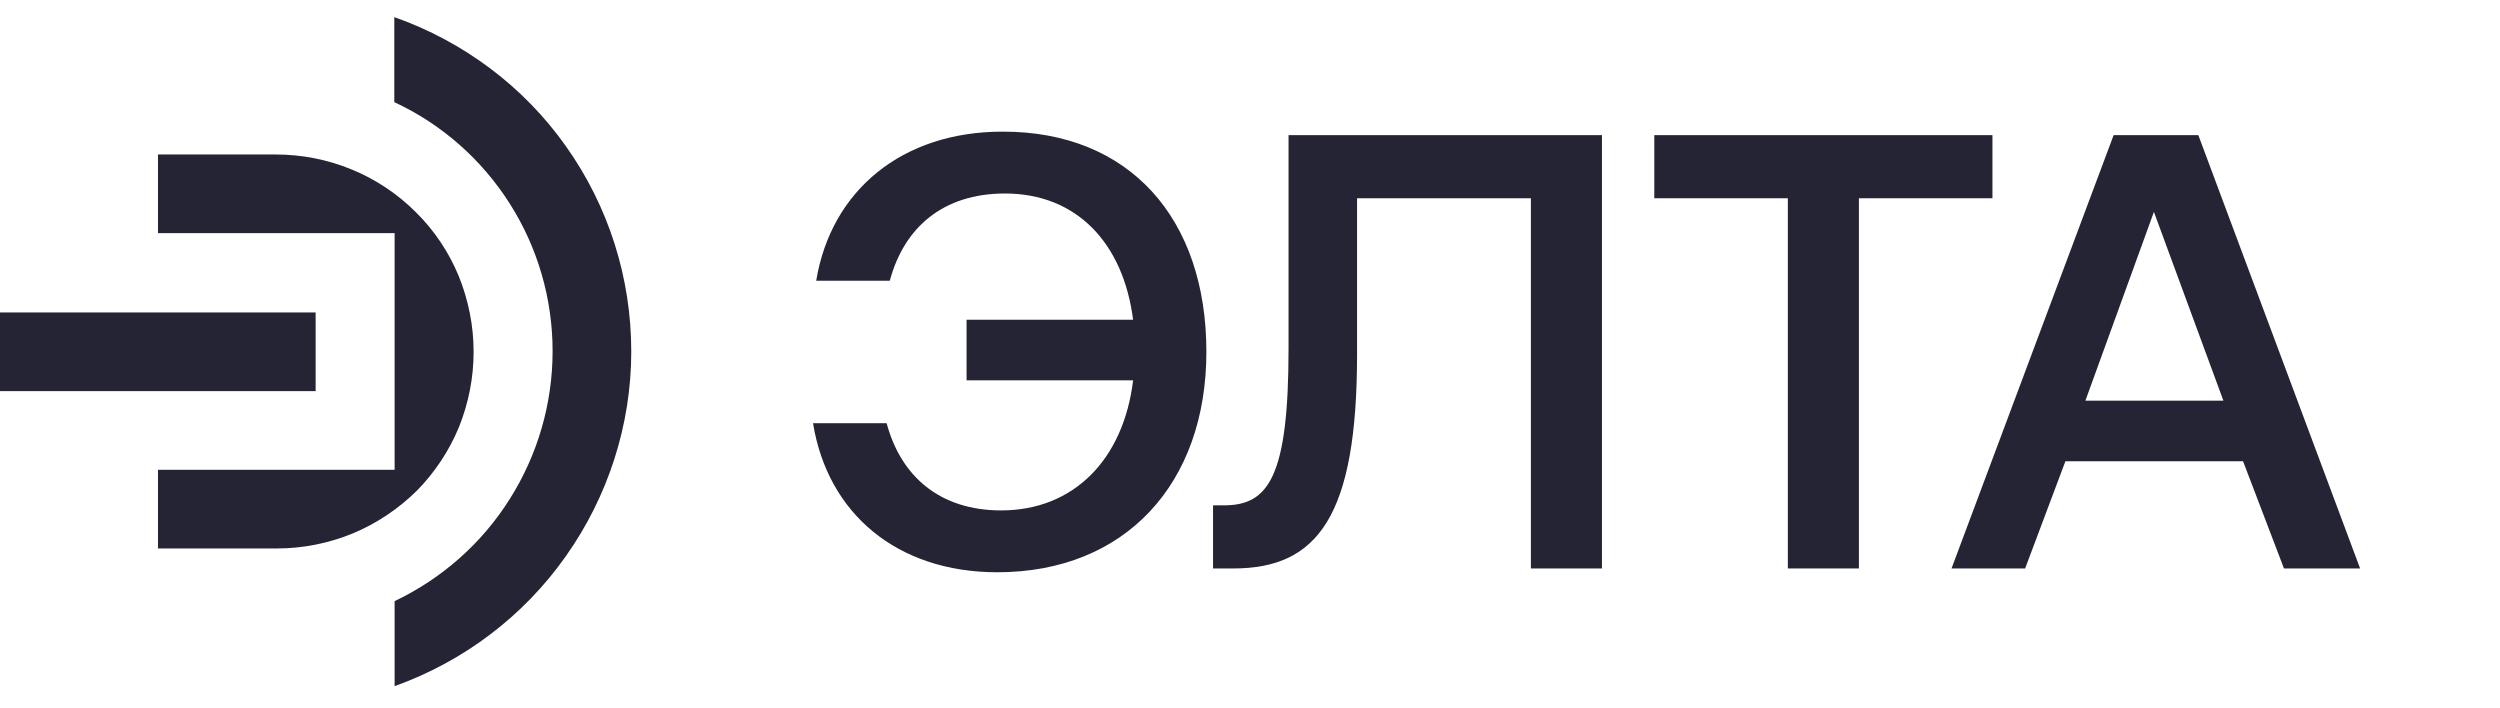
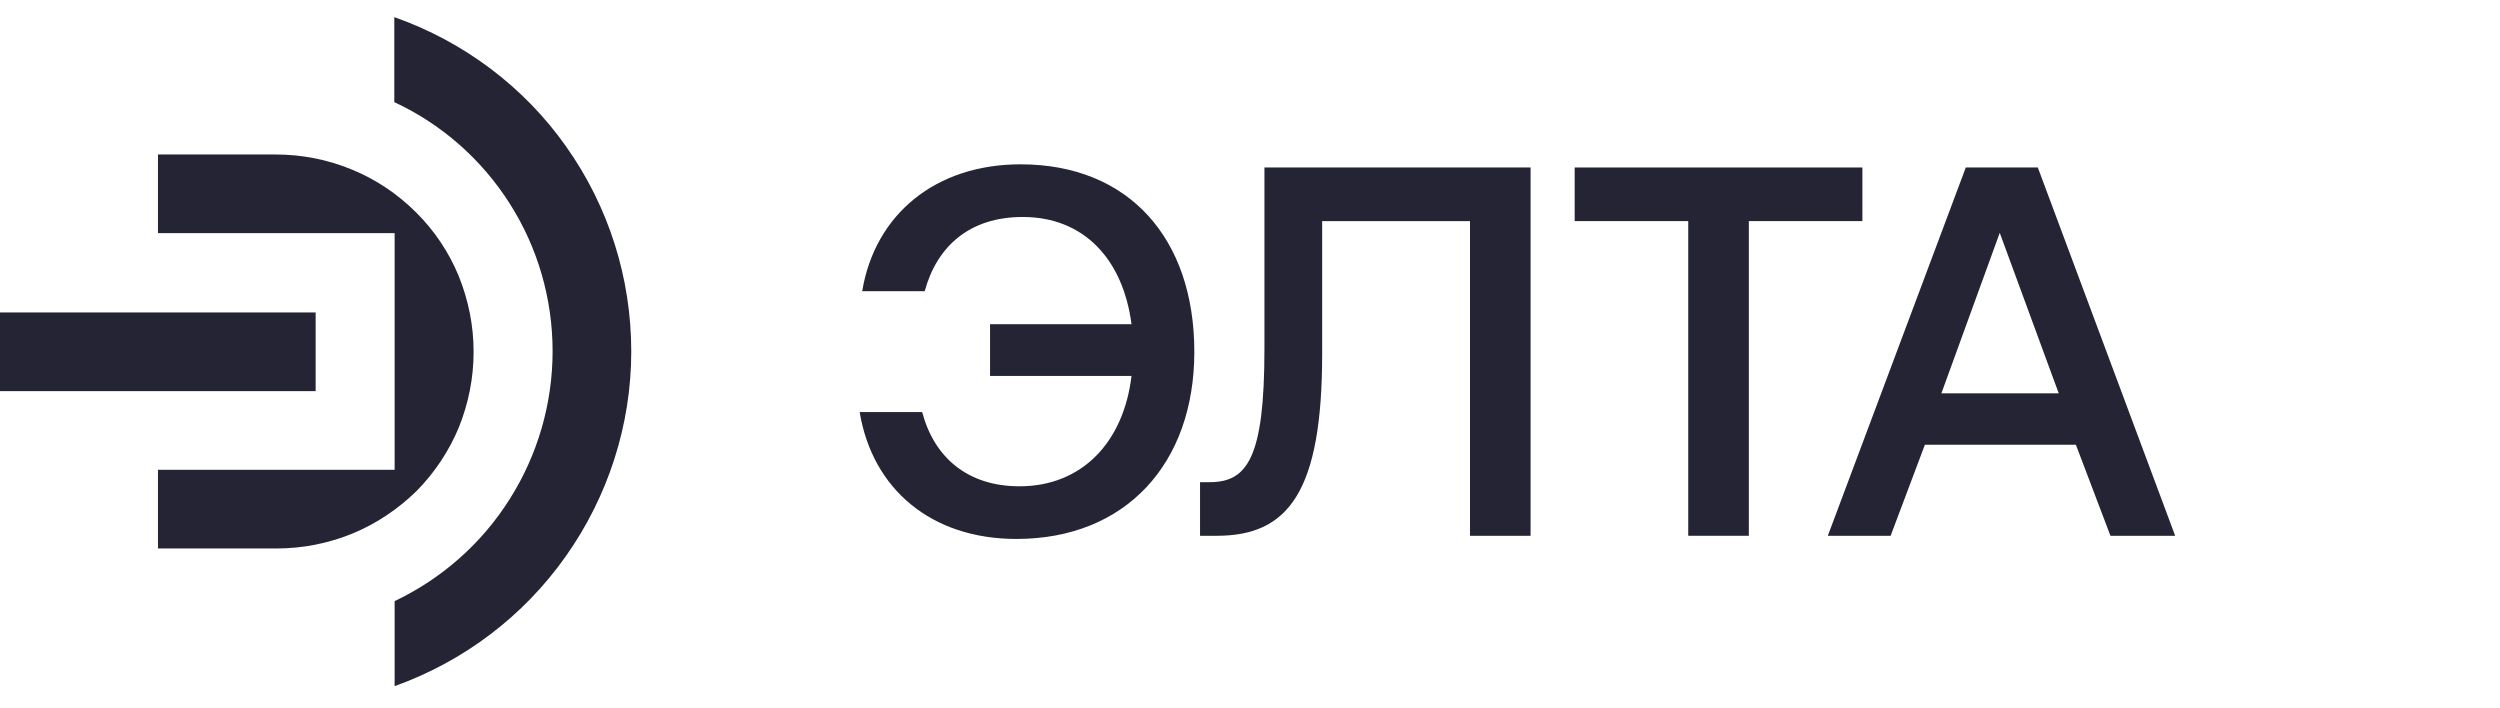
<svg xmlns="http://www.w3.org/2000/svg" version="1.1" id="Layer_1" x="0px" y="0px" viewBox="0 0 788.1 222.9" style="enable-background:new 0 0 788.1 222.9;" xml:space="preserve">
  <style type="text/css">
	.st0{fill:#242435;}
</style>
  <g>
-     <path class="st0" d="M380.3,110.9c0,41.6-25.6,69.5-65.9,69.5c-31.6,0-53.5-18.5-58.1-47h23.2c4.5,16.8,16.8,27.5,36.1,27.5   c23,0,38.6-16.2,41.6-41h-52.5v-19.1h52.5c-3.1-24.2-17.8-39.8-40.4-39.8c-19.5,0-31.8,10.7-36.3,27.5h-23.2   c4.7-28.5,27.1-47,58.7-47C356.1,41.4,380.3,68.9,380.3,110.9z" />
-     <path class="st0" d="M382.4,179.2v-19.9h3.5c14,0,20.3-9,20.3-49.4V42.6H505v136.6h-22.4V62.5h-54.8v49.2c0,50.9-12.3,67.5-39,67.5   H382.4z" />
-     <path class="st0" d="M521.4,42.6h106.7v19.9h-42.1v116.7h-22.4V62.5h-42.1V42.6z" />
-     <path class="st0" d="M615.2,179.2l51.1-136.6h26.7L744,179.2h-24l-12.9-33.8h-56l-12.7,33.8H615.2z M657.4,126.3h43.5L679,66.8   L657.4,126.3z" />
+     <path class="st0" d="M376.5,110.9c0,35.3-21.7,59-56.1,59c-26.9,0-45.4-15.8-49.4-40h19.7c3.8,14.3,14.3,23.4,30.7,23.4   c19.6,0,32.8-13.8,35.3-34.8h-44.6v-16.3h44.6c-2.7-20.6-15.1-33.8-34.3-33.8c-16.6,0-27,9.1-30.9,23.4h-19.7   c4-24.2,23.1-40,49.9-40C355.9,51.8,376.5,75.2,376.5,110.9z" />
+     <path class="st0" d="M378.3,168.9V152h3c11.9,0,17.3-7.6,17.3-42V52.8h83.9v116.1h-19.1V69.7h-46.6v41.8   c0,43.3-10.5,57.4-33.2,57.4H378.3z" />
+     <path class="st0" d="M496.4,52.8h90.7v16.9h-35.8v99.2h-19.1V69.7h-35.8V52.8z" />
+     <path class="st0" d="M576.2,168.9l43.5-116.1h22.7l43.3,116.1h-20.4l-10.9-28.7h-47.6l-10.8,28.7H576.2z M612,124h37l-18.6-50.6   L612,124z" />
  </g>
  <g>
    <path class="st0" d="M124.3,5.4v26.8c14.9,6.9,27.6,18.1,36.4,32c8.8,13.8,13.5,30,13.5,46.5c0,16.5-4.7,32.7-13.5,46.6   c-8.8,14-21.4,25.1-36.3,32.2v26.8c21.8-7.8,40.7-22.1,54-41c13.3-18.8,20.6-41.4,20.6-64.5c0-23.1-7.1-45.7-20.6-64.7   C165.2,27.4,146.2,13.1,124.3,5.4z" />
    <rect y="98.5" class="st0" width="99.5" height="24.8" />
    <path class="st0" d="M144.7,134.6c3-7.5,4.6-15.5,4.6-23.7c0-8.2-1.6-16.2-4.7-23.9c-3.1-7.5-7.7-14.4-13.5-20.1   c-5.8-5.8-12.7-10.4-20.3-13.5c-7.5-3.1-15.7-4.7-23.9-4.7H49.8v24.8h74.6v74.6H49.8v24.8h37.4c8.2,0,16.3-1.6,23.9-4.7   c7.5-3.1,14.4-7.7,20.3-13.5C137.1,148.9,141.6,142.1,144.7,134.6z" />
  </g>
</svg>
